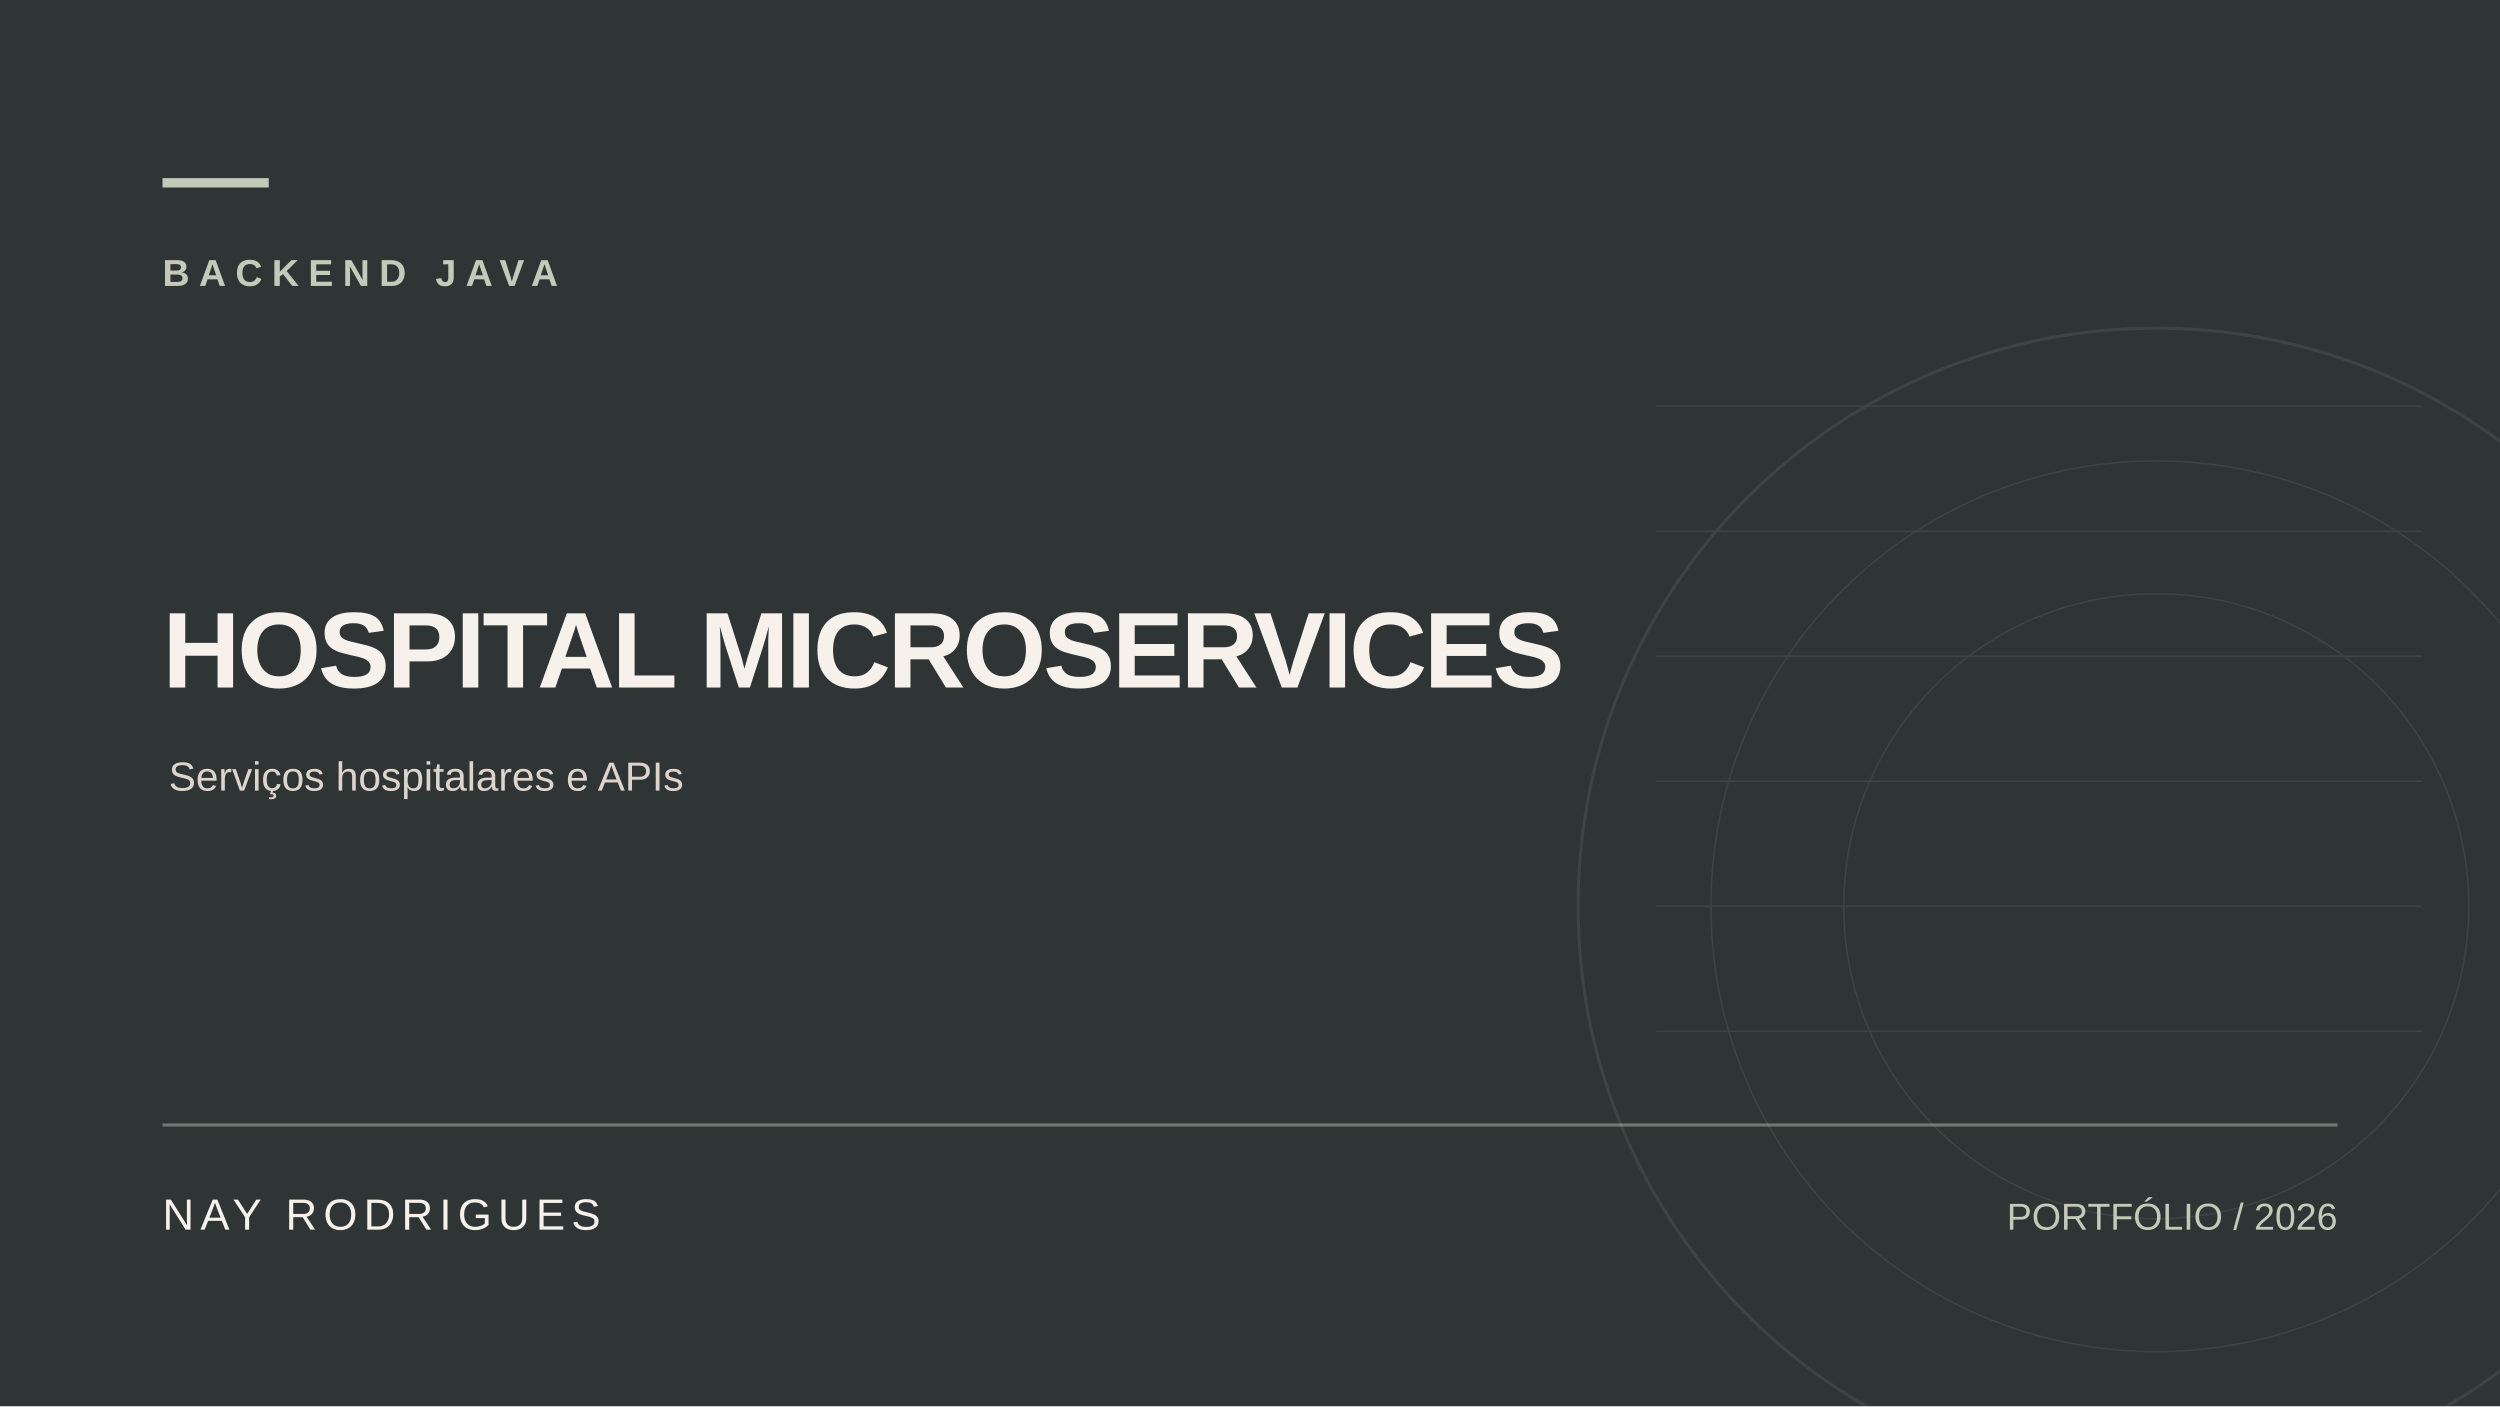
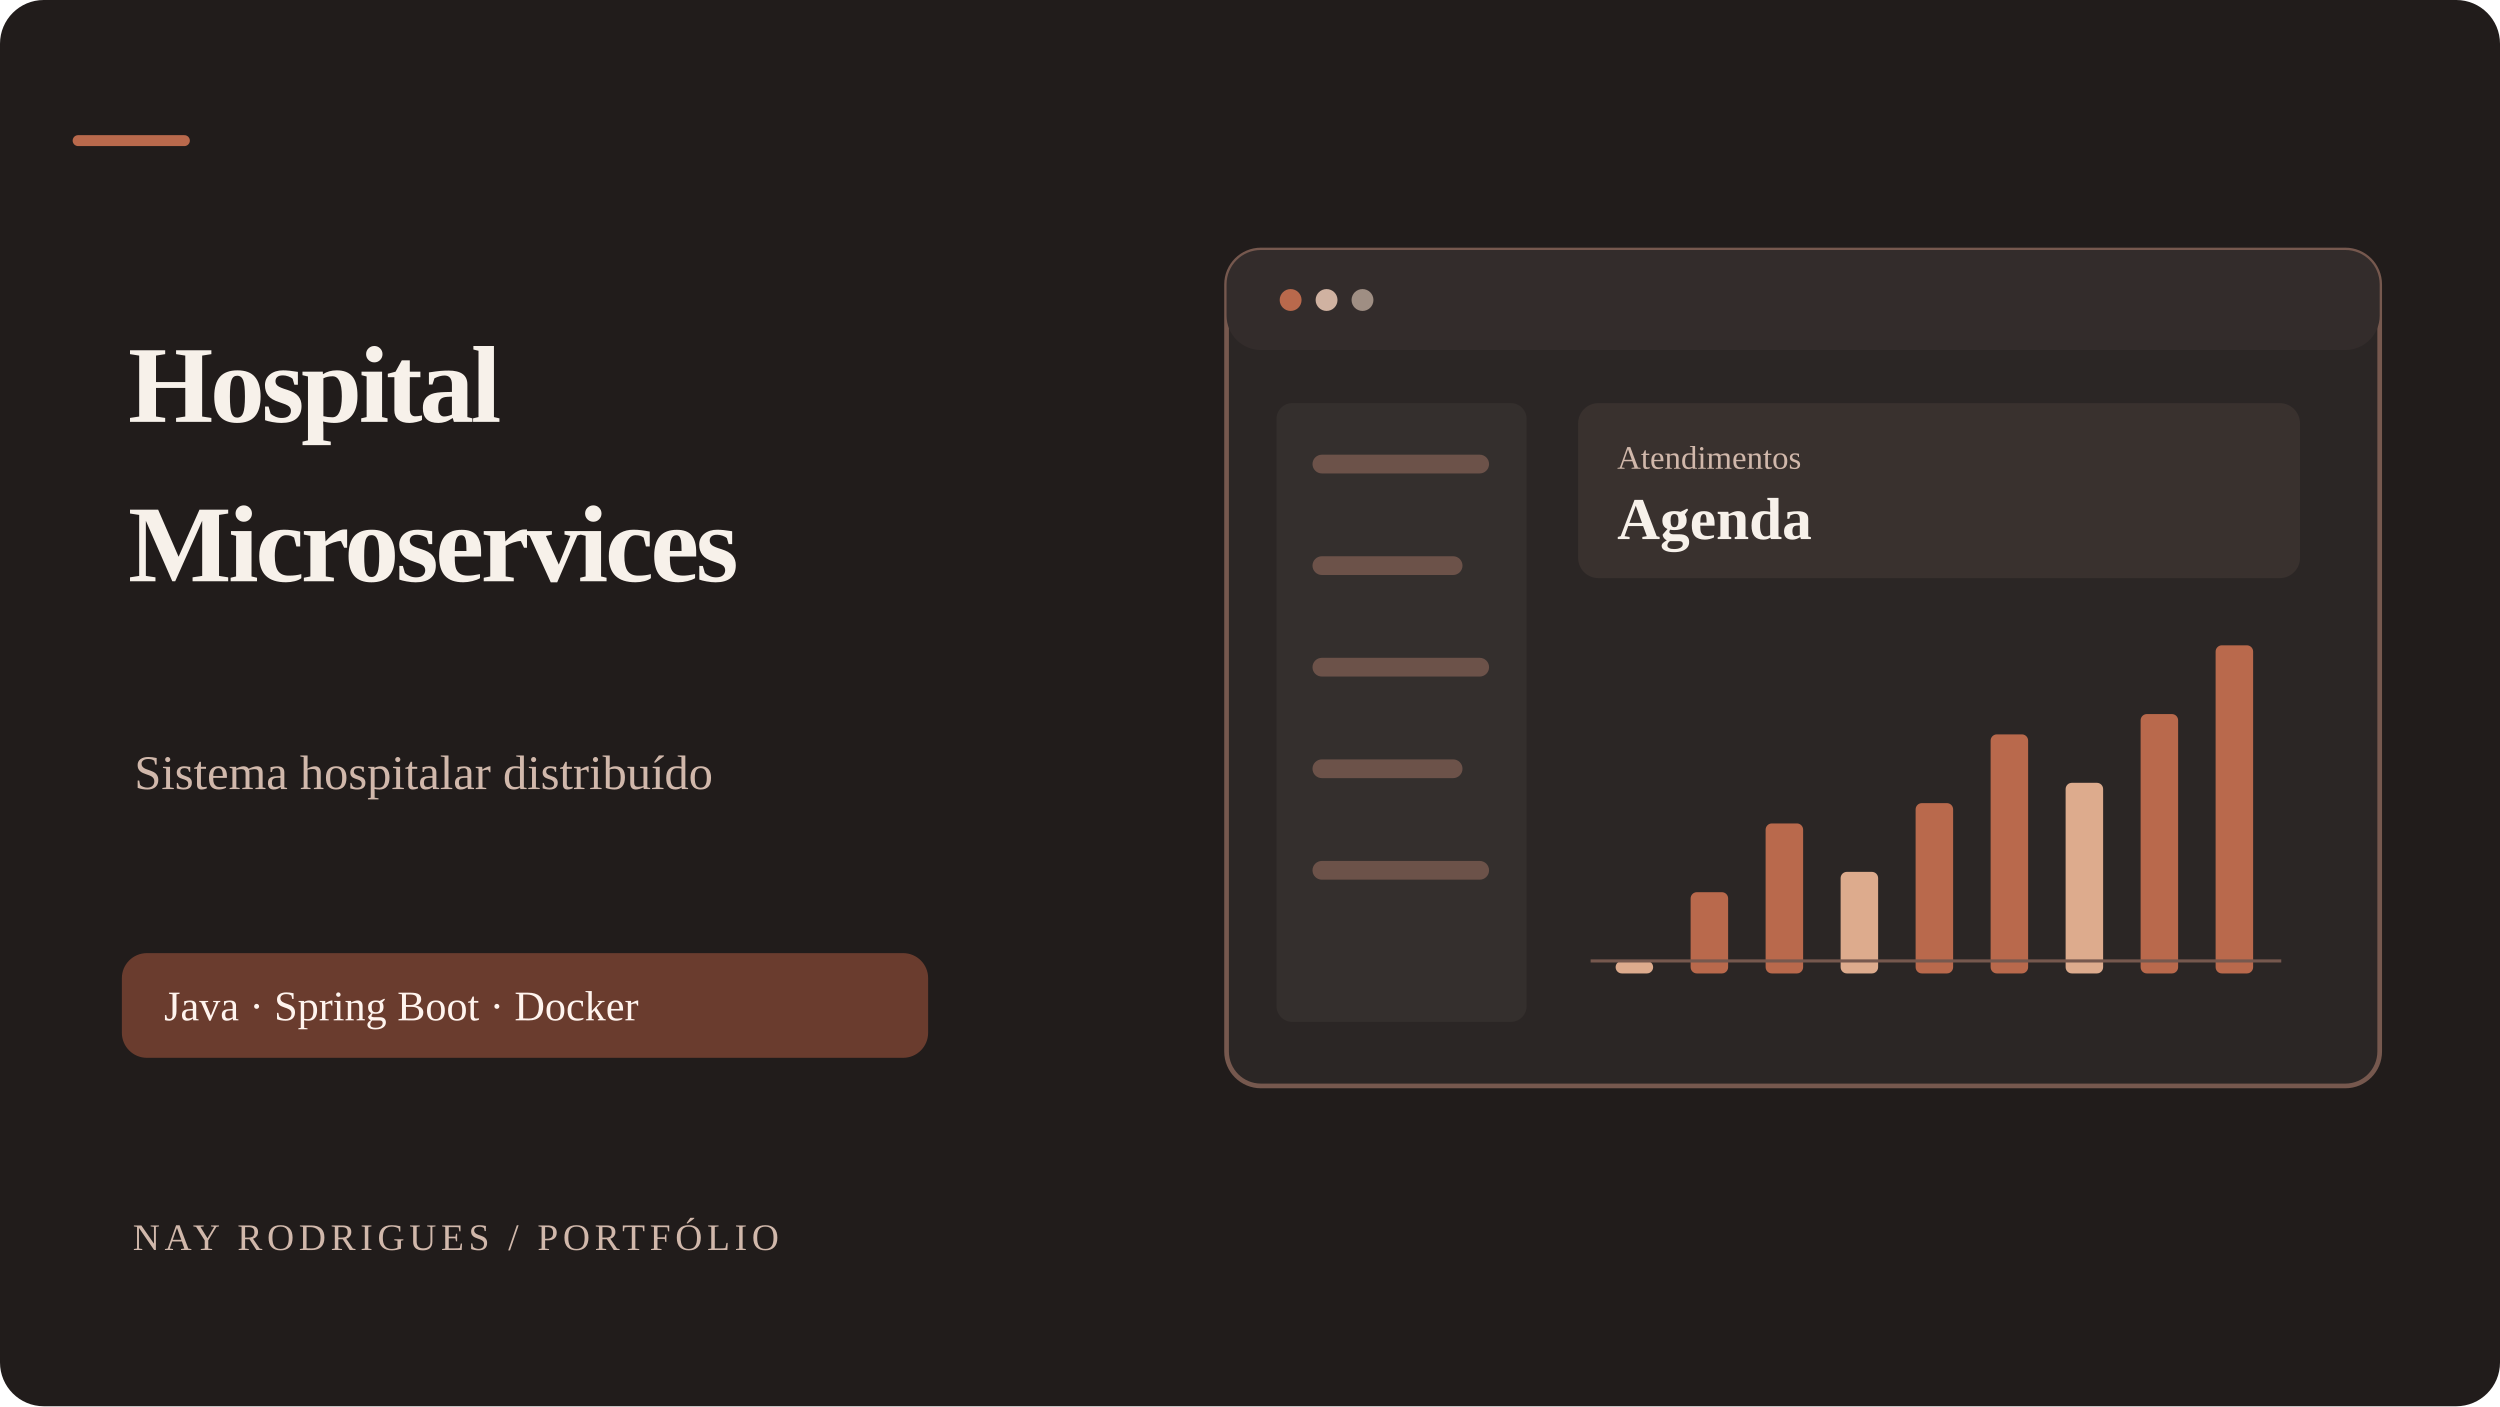
<svg xmlns="http://www.w3.org/2000/svg" width="1600" height="900" viewBox="0 0 1600 900">
-   <rect width="1600" height="900" fill="#2F3535" />
-   <g opacity=".1" stroke="#C4CAB9" fill="none">
-     <circle cx="1380" cy="580" r="370" stroke-width="2" />
-     <circle cx="1380" cy="580" r="285" />
-     <circle cx="1380" cy="580" r="200" />
-     <path d="M1060 260 H1550 M1060 340 H1550 M1060 420 H1550 M1060 500 H1550 M1060 580 H1550 M1060 660 H1550" />
-   </g>
-   <rect x="104" y="114" width="68" height="6" fill="#C4CAB9" />
-   <text x="104" y="183" fill="#C4CAB9" font-family="Arial,Helvetica,sans-serif" font-size="24" font-weight="600" letter-spacing="6">BACKEND JAVA</text>
-   <text x="104" y="440" fill="#F6F1EB" font-family="Arial,Helvetica,sans-serif" font-size="69" font-weight="700" letter-spacing="-2">HOSPITAL MICROSERVICES</text>
-   <text x="108" y="506" fill="#DDD4CC" font-family="Arial,Helvetica,sans-serif" font-size="26">Serviços hospitalares e APIs</text>
-   <path d="M104 720 H1496" stroke="#C4CAB9" stroke-width="2" opacity=".45" />
-   <text x="104" y="787" fill="#F6F1EB" font-family="Arial,Helvetica,sans-serif" font-size="28" letter-spacing="4">NAY RODRIGUES</text>
-   <text x="1496" y="787" text-anchor="end" fill="#C4CAB9" font-family="Arial,Helvetica,sans-serif" font-size="24">PORTFÓLIO / 2026</text>
+   <rect width="1600" height="900" rx="28" fill="#211C1B" />
+   <path d="M50 90 H118" stroke="#B9694C" stroke-width="7" stroke-linecap="round" />
+   <text x="82" y="270" font-size="70" font-weight="700" fill="#F7F1EA" letter-spacing="-2">Hospital</text>
+   <text x="82" y="372" font-size="70" font-weight="700" fill="#F7F1EA" letter-spacing="-2">Microservices</text>
+   <text x="86" y="505" font-size="31" fill="#D1B8AB">Sistema hospitalar distribuído</text>
+   <rect x="78" y="610" width="516" height="67" rx="16" fill="#6A3C2E" />
+   <text x="105" y="653" font-size="27" fill="#FFF4EE">Java · Spring Boot · Docker</text>
+   <text x="85" y="800" font-size="24" letter-spacing="3" fill="#D1B8AB">NAY RODRIGUES / PORTFÓLIO</text>
+   <rect x="785" y="160" width="738" height="535" rx="22" fill="#2B2625" stroke="#76584E" stroke-width="3" />
+   <rect x="785" y="160" width="738" height="64" rx="22" fill="#332C2B" />
+   <circle cx="826" cy="192" r="7" fill="#B9694C" />
+   <circle cx="849" cy="192" r="7" fill="#D0B2A1" />
+   <circle cx="872" cy="192" r="7" fill="#9F8E83" />
+   <rect x="817" y="258" width="160" height="396" rx="10" fill="#342F2D" />
+   <rect x="840" y="291" width="113" height="12" rx="6" fill="#76584E" opacity=".85" />
+   <rect x="840" y="356" width="96" height="12" rx="6" fill="#76584E" opacity=".85" />
+   <rect x="840" y="421" width="113" height="12" rx="6" fill="#76584E" opacity=".85" />
+   <rect x="840" y="486" width="96" height="12" rx="6" fill="#76584E" opacity=".85" />
+   <rect x="840" y="551" width="113" height="12" rx="6" fill="#76584E" opacity=".85" />
+   <rect x="1010" y="258" width="462" height="112" rx="13" fill="#39312E" />
+   <text x="1035" y="300" font-size="21" fill="#D1B8AB">Atendimentos</text>
+   <text x="1035" y="345" font-size="38" font-weight="700" fill="#F7F1EA">Agenda</text>
+   <rect x="1034" y="615" width="24" height="8" rx="4" fill="#DDAB8D" />
+   <rect x="1082" y="571" width="24" height="52" rx="4" fill="#B9694C" />
+   <rect x="1130" y="527" width="24" height="96" rx="4" fill="#B9694C" />
+   <rect x="1178" y="558" width="24" height="65" rx="4" fill="#DDAB8D" />
+   <rect x="1226" y="514" width="24" height="109" rx="4" fill="#B9694C" />
+   <rect x="1274" y="470" width="24" height="153" rx="4" fill="#B9694C" />
+   <rect x="1322" y="501" width="24" height="122" rx="4" fill="#DDAB8D" />
+   <rect x="1370" y="457" width="24" height="166" rx="4" fill="#B9694C" />
+   <rect x="1418" y="413" width="24" height="210" rx="4" fill="#B9694C" />
+   <path d="M1018 615 H1460" stroke="#76584E" stroke-width="2" />
</svg>
